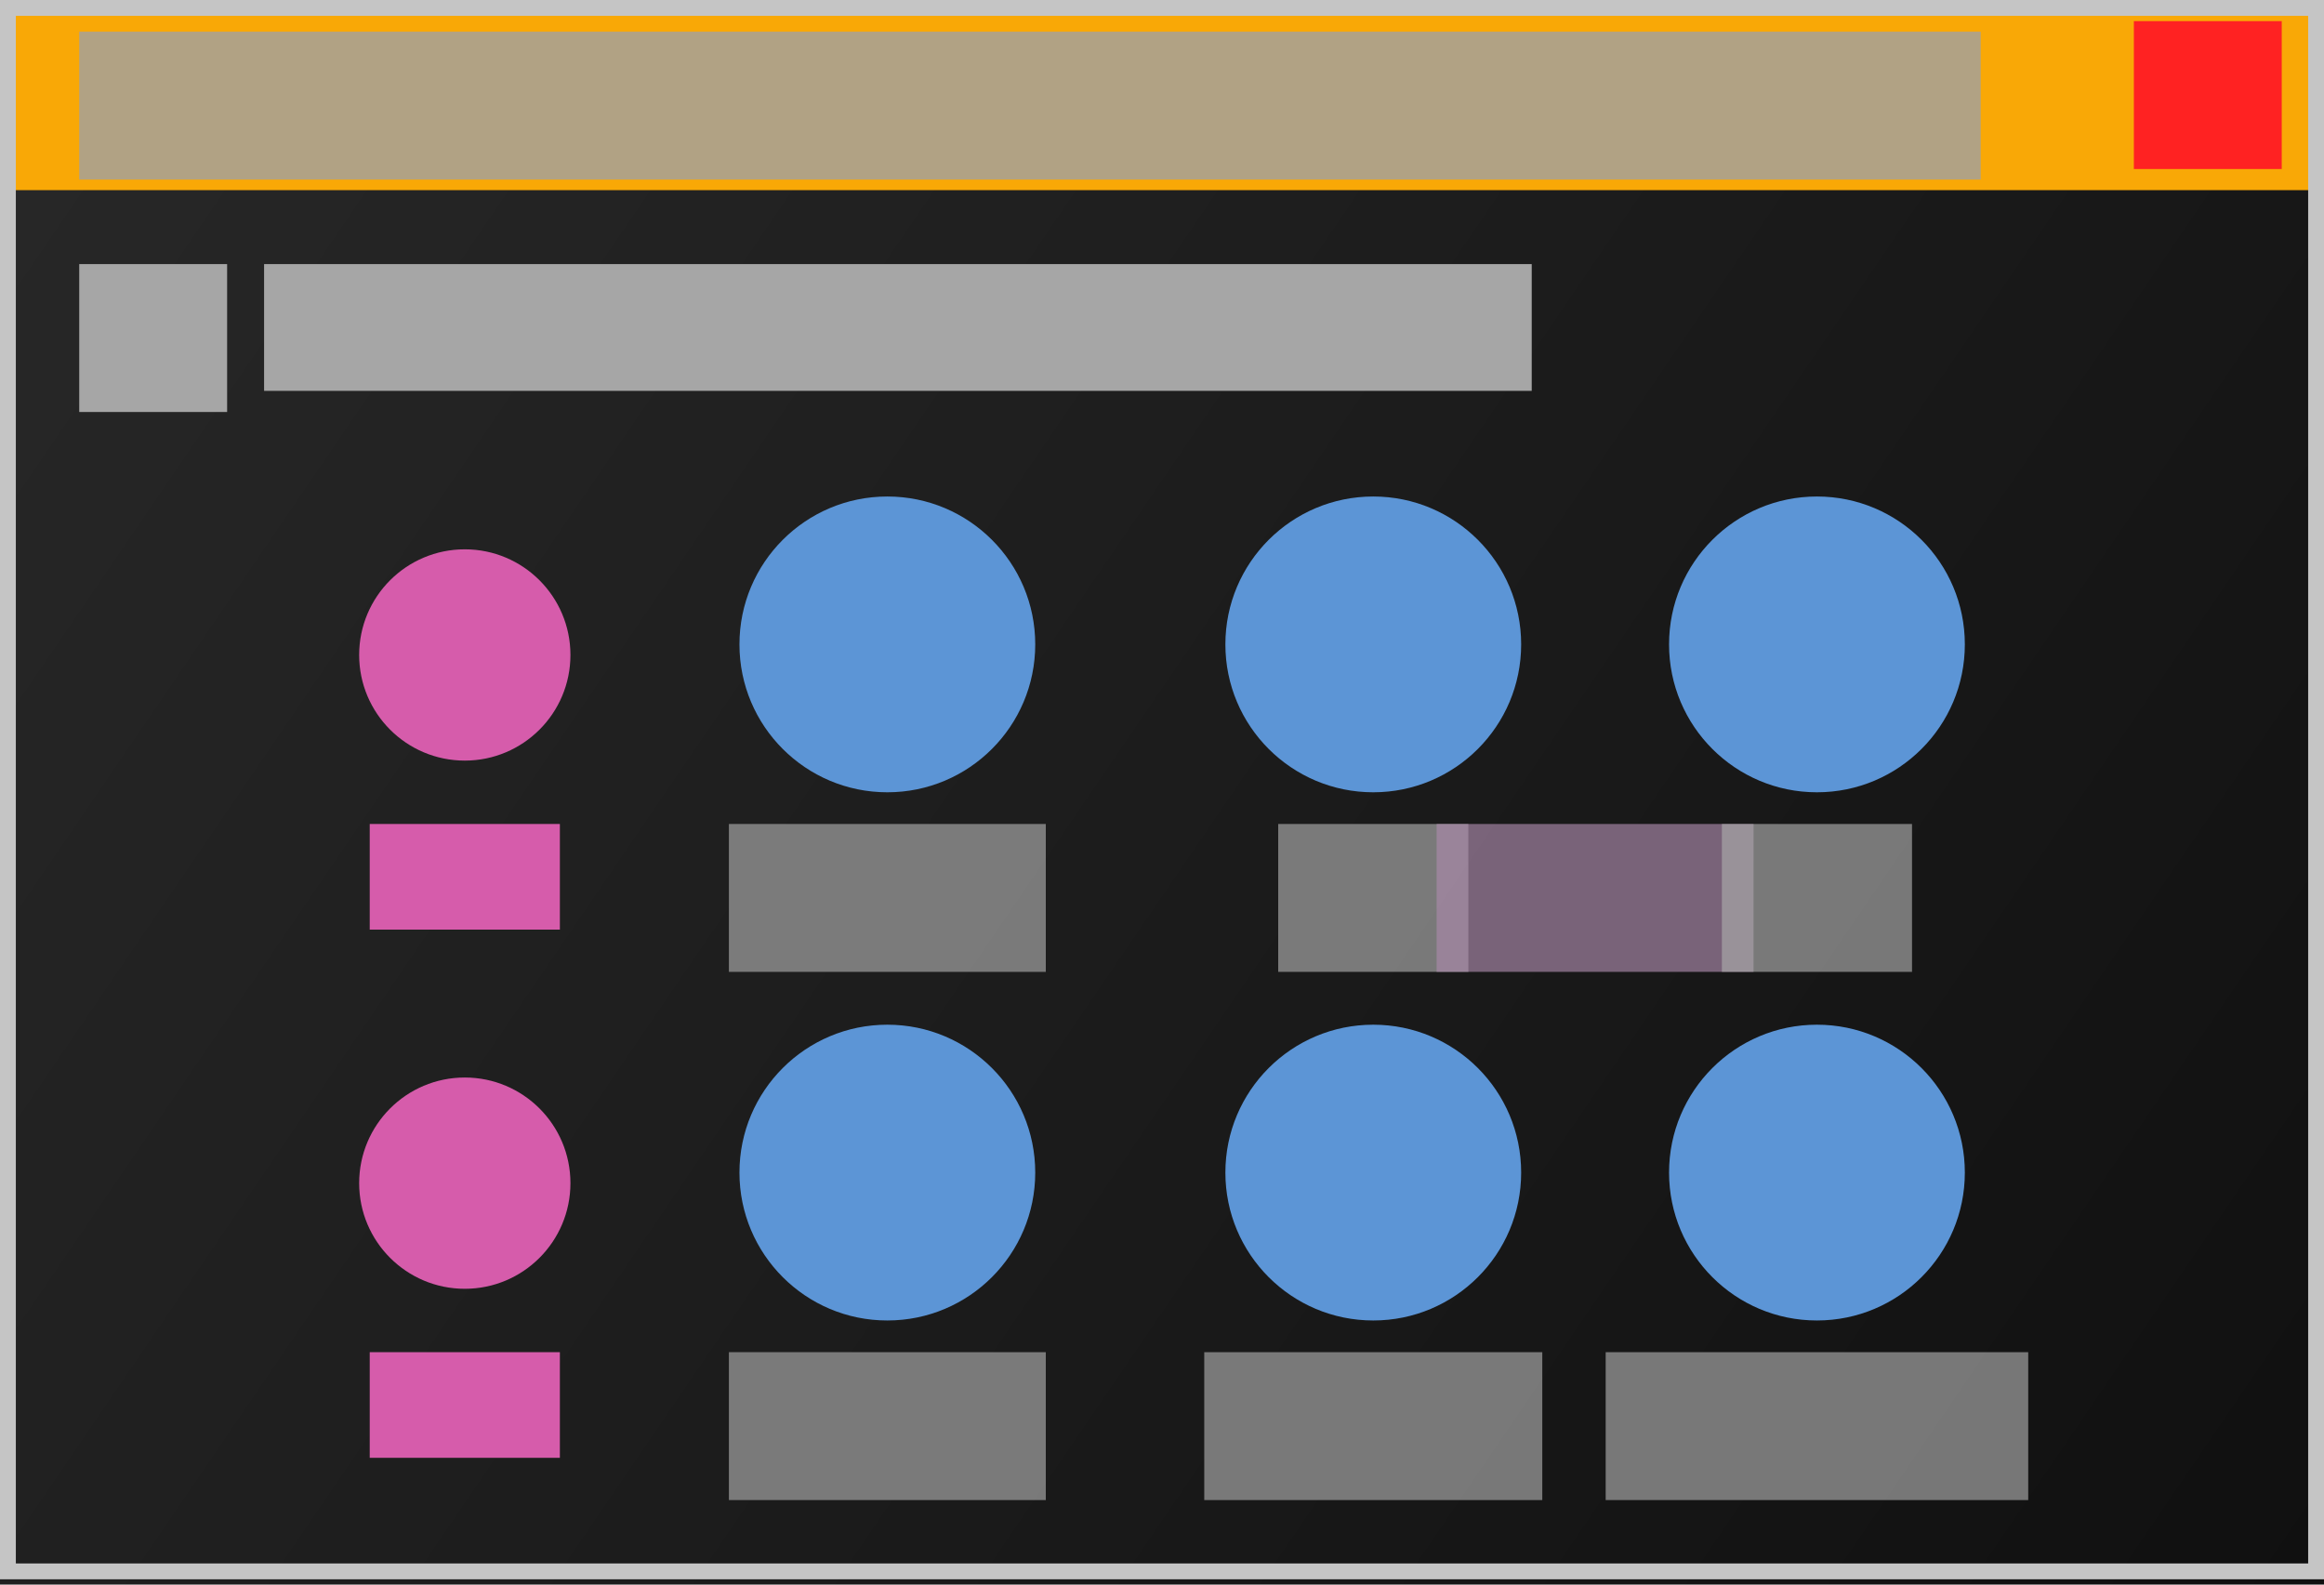
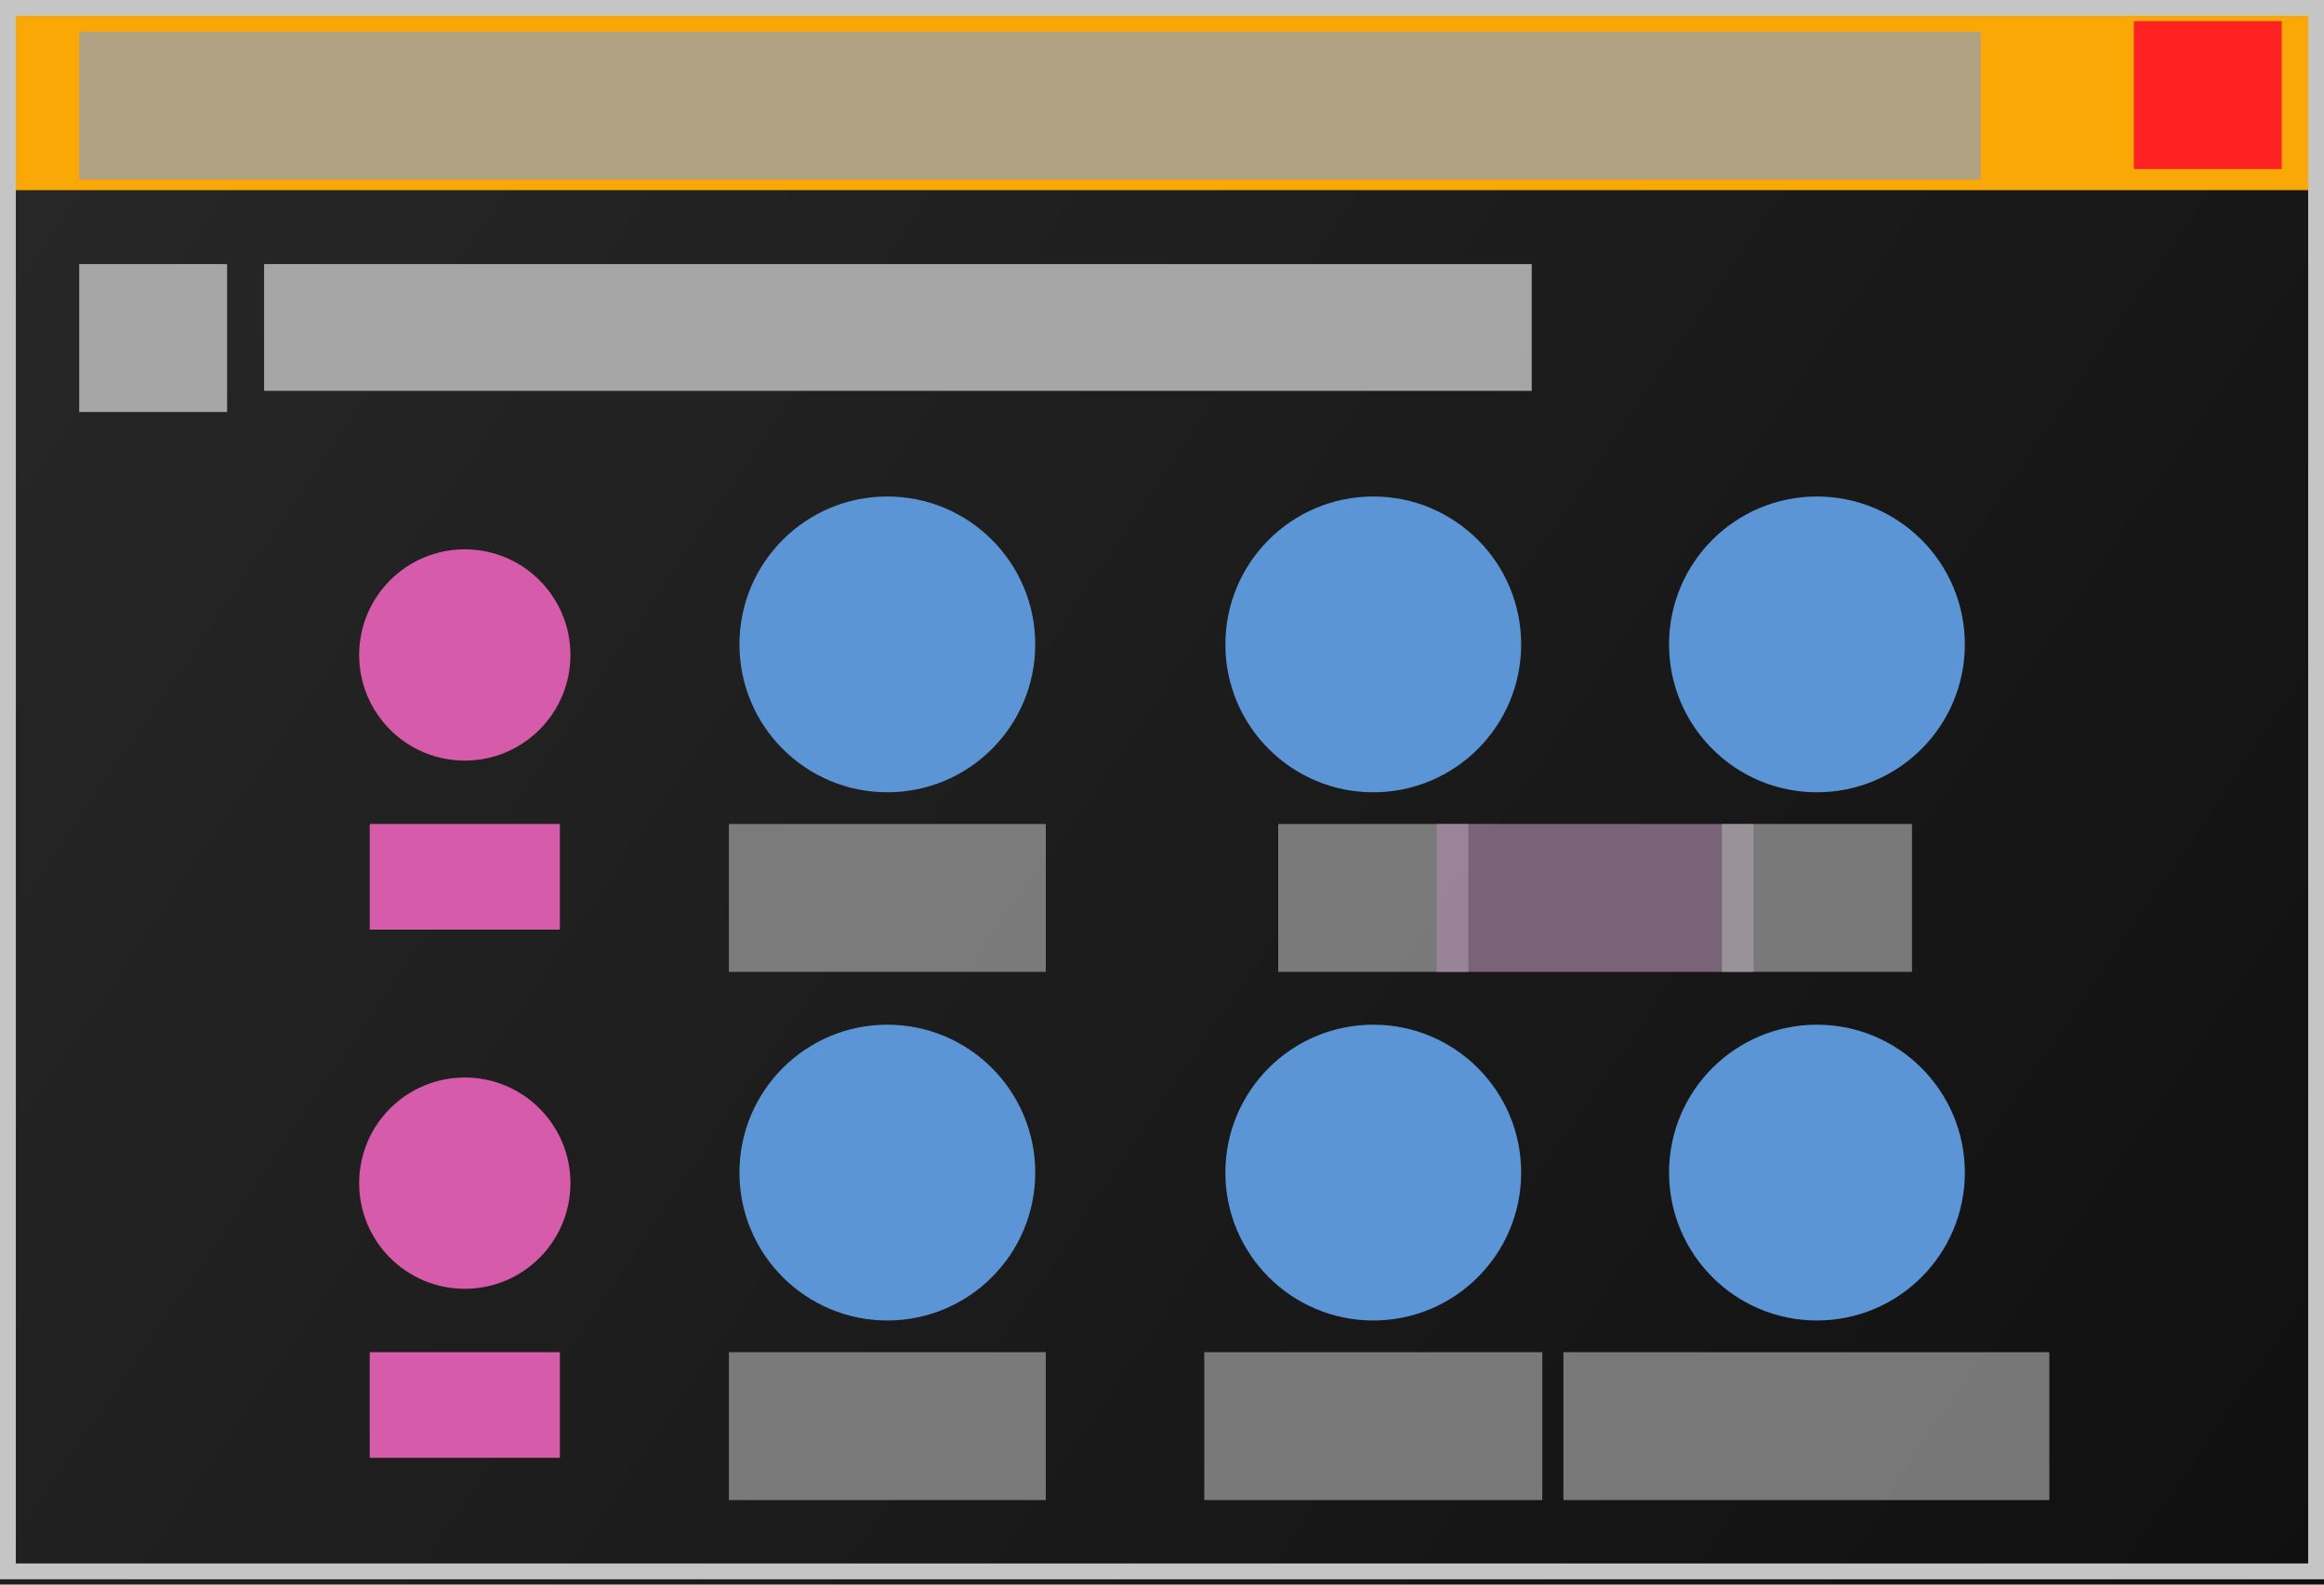
<svg xmlns="http://www.w3.org/2000/svg" width="220" height="150" viewBox="0 0 220 150" version="1.1">
  <linearGradient id="pg" y2="100%" gradientUnits="userSpaceOnUse">
    <stop offset="0" stop-color="#282828" />
    <stop offset="1" stop-color="#101010" />
  </linearGradient>
  <rect id="panel" fill="url(#pg)" width="100%" height="100%" />
  <rect id="mast" fill="#f9a806" width="100%" height="18" />
  <rect id="k:close" fill="#f22" x="202" y="2" width="14" height="14" />
  <rect id="k:dlg-title" fill="#a0a0a0d0" x="7.5" y="3" width="180" height="14" />
  <rect id="k:bg-check" fill="#a6a6a6" x="7.5" y="25" width="14" height="14" />
  <rect id="k:bg-check-label" fill="#a6a6a6" x="25" y="25" width="120" height="12" />
  <g transform="translate(12,45)">
    <circle id="k:bg-inner-co" fill="#d65cab" cx="32" cy="17" r="10" />
    <rect id="k:bg-inner-swatch" fill="#d65cab" x="23" y="33" width="18" height="10" />
    <circle id="k:bg-inner-fade" fill="#5c95d6" cx="72" cy="16" r="14" />
    <circle id="k:bg-shrink-x" fill="#5c95d6" cx="118" cy="16" r="14" />
    <circle id="k:bg-shrink-y" fill="#5c95d6" cx="160" cy="16" r="14" />
    <rect id="k:bg-inner-fade-label" fill="#aaaa" x="57" y="33" width="30" height="14" />
    <rect id="k:bg-shrink-x-label" fill="#aaaa" x="109" y="33" width="18" height="14" />
    <rect id="k:bg-shrink-label" fill="#a8aa" x="124" y="33" width="30" height="14" />
    <rect id="k:bg-shrink-y-label" fill="#aaaa" x="151" y="33" width="18" height="14" />
    <g transform="translate(0,50)">
      <circle id="k:bg-outer-co" fill="#d65cab" cx="32" cy="17" r="10" />
      <rect id="k:bg-outer-swatch" fill="#d65cab" x="23" y="33" width="18" height="10" />
      <circle id="k:bg-outer-fade" fill="#5c95d6" cx="72" cy="16" r="14" />
      <circle id="k:bg-radius" fill="#5c95d6" cx="118" cy="16" r="14" />
      <circle id="k:bg-feather" fill="#5c95d6" cx="160" cy="16" r="14" />
      <rect id="k:bg-outer-fade-label" fill="#aaaa" x="57" y="33" width="30" height="14" />
      <rect id="k:bg-radius-label" fill="#aaaa" x="102" y="33" width="32" height="14" />
-       <rect id="k:bg-feather-label" fill="#aaaa" x="140" y="33" width="40" height="14" />
+       <rect id="k:bg-feather-label" fill="#aaaa" x="136" y="33" width="46" height="14" />
    </g>
  </g>
  <rect id="dlg-border" fill="none" stroke="#c5c5c5" stroke-width="1.5" x=".75" y=".75" width="218.5" height="148" />
</svg>
